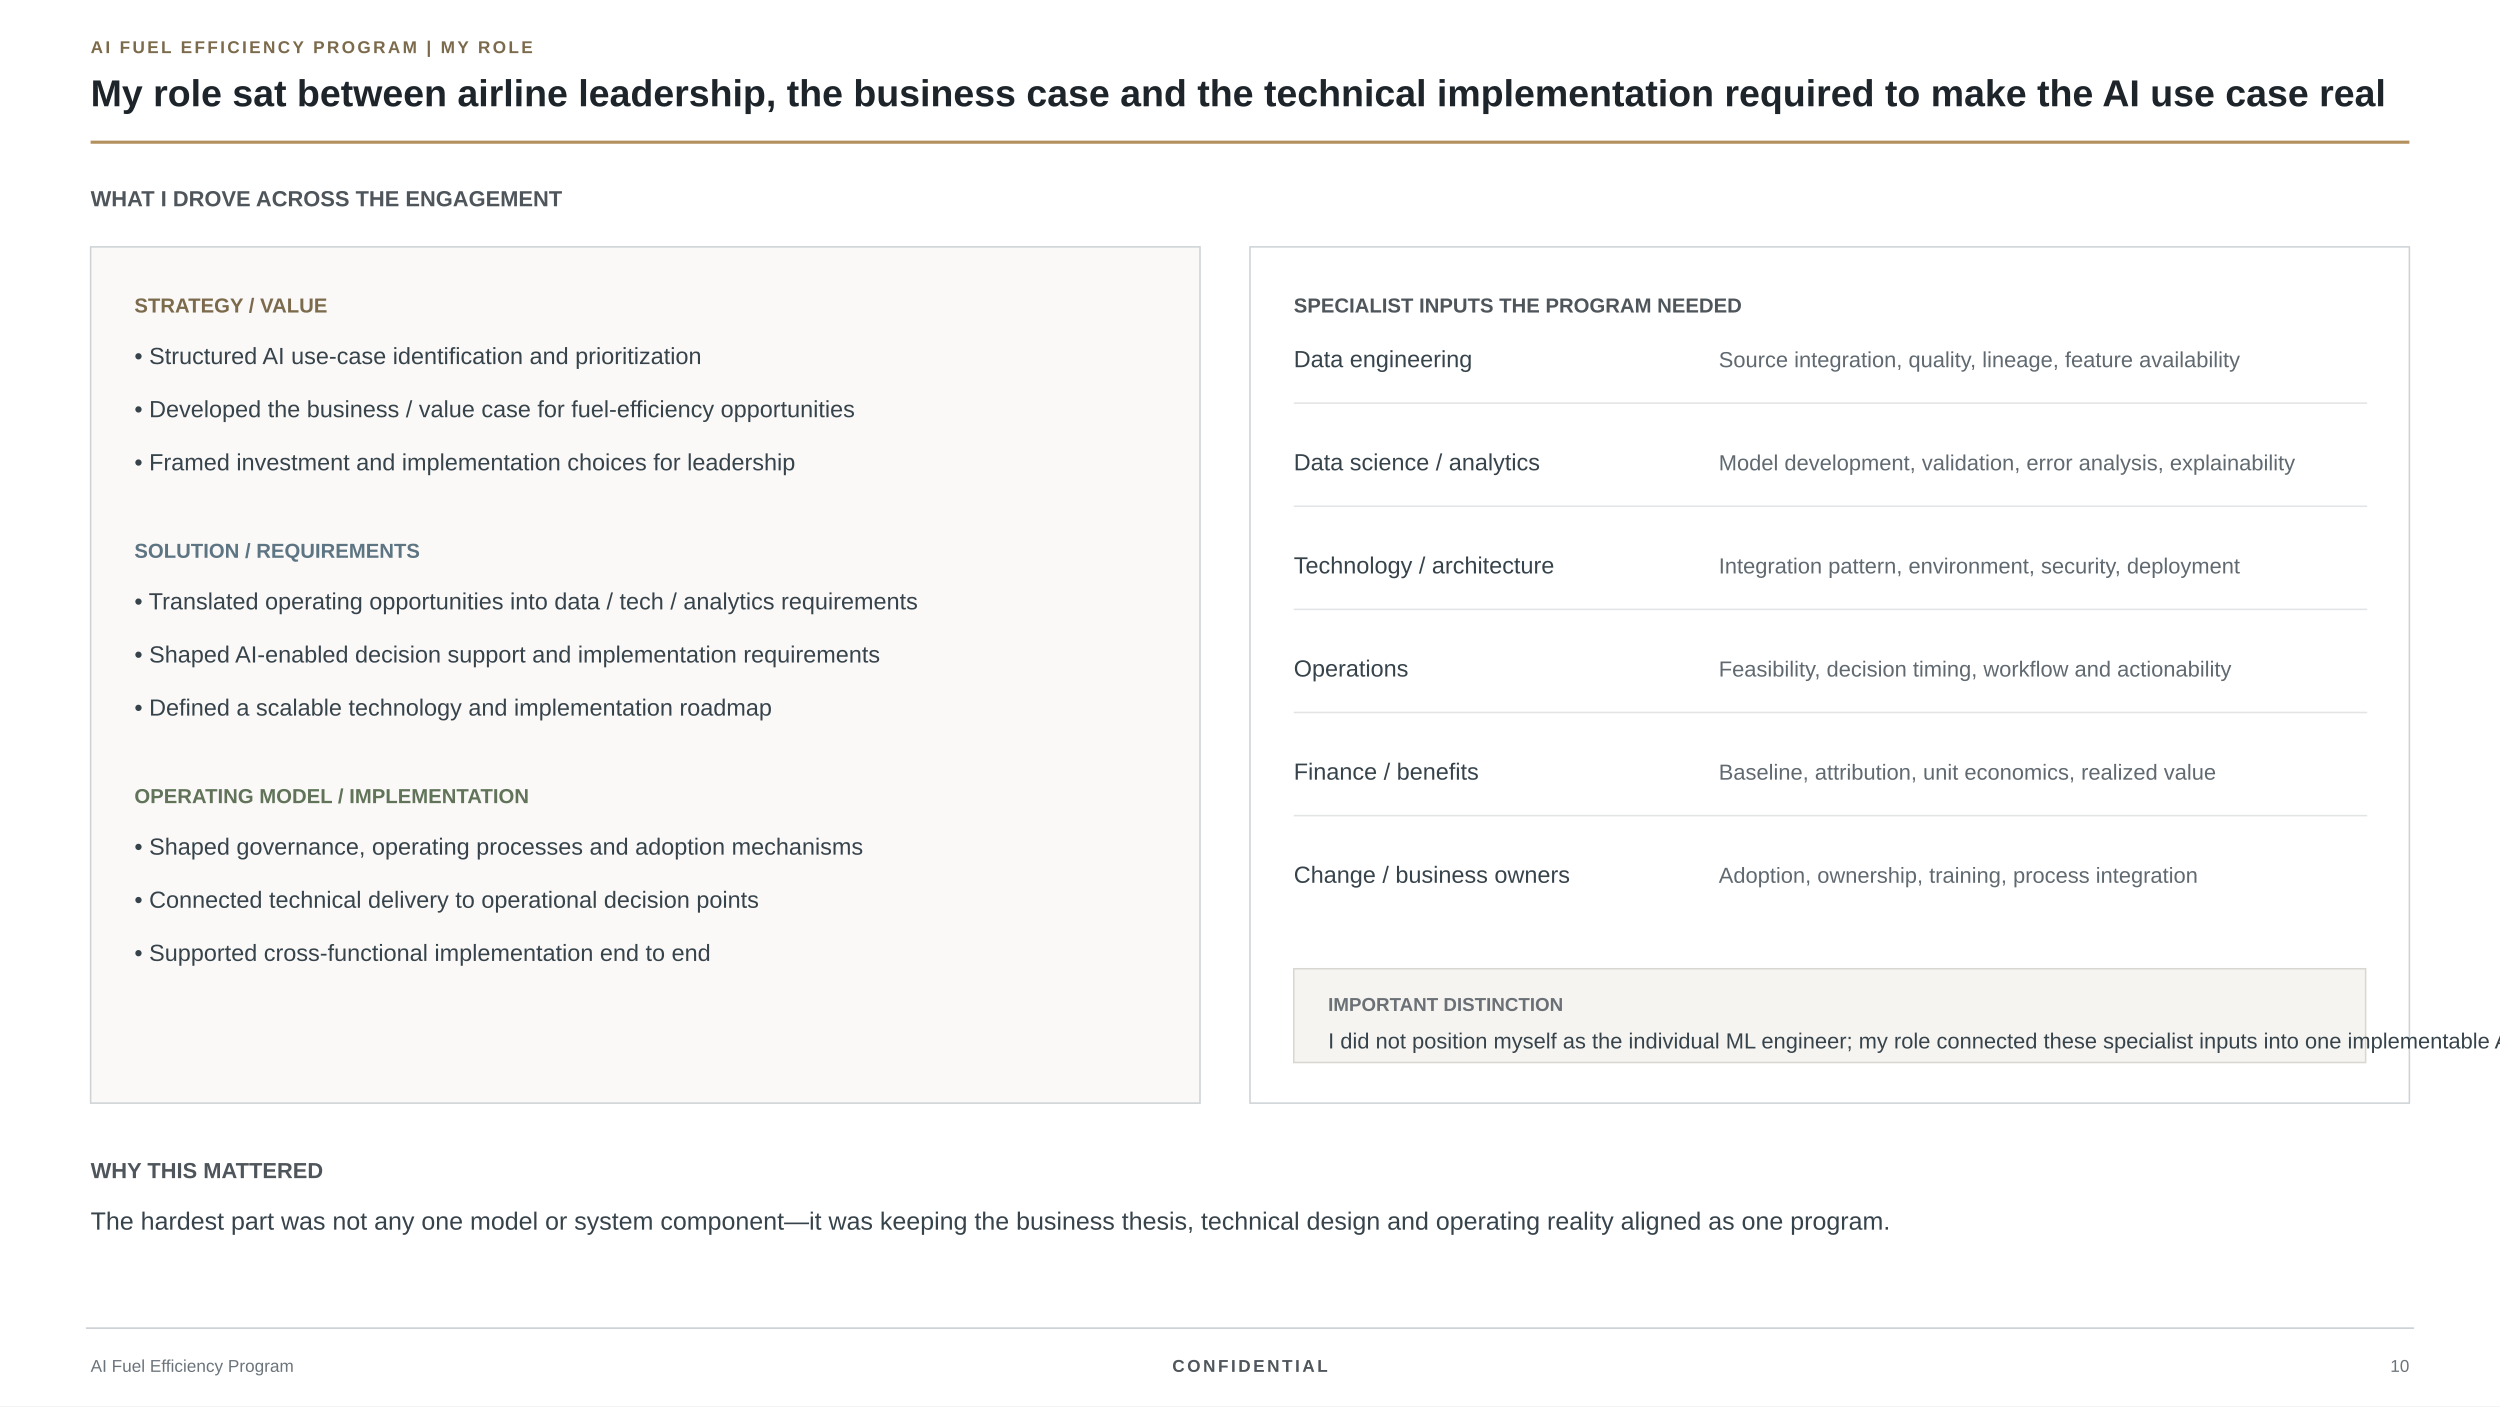
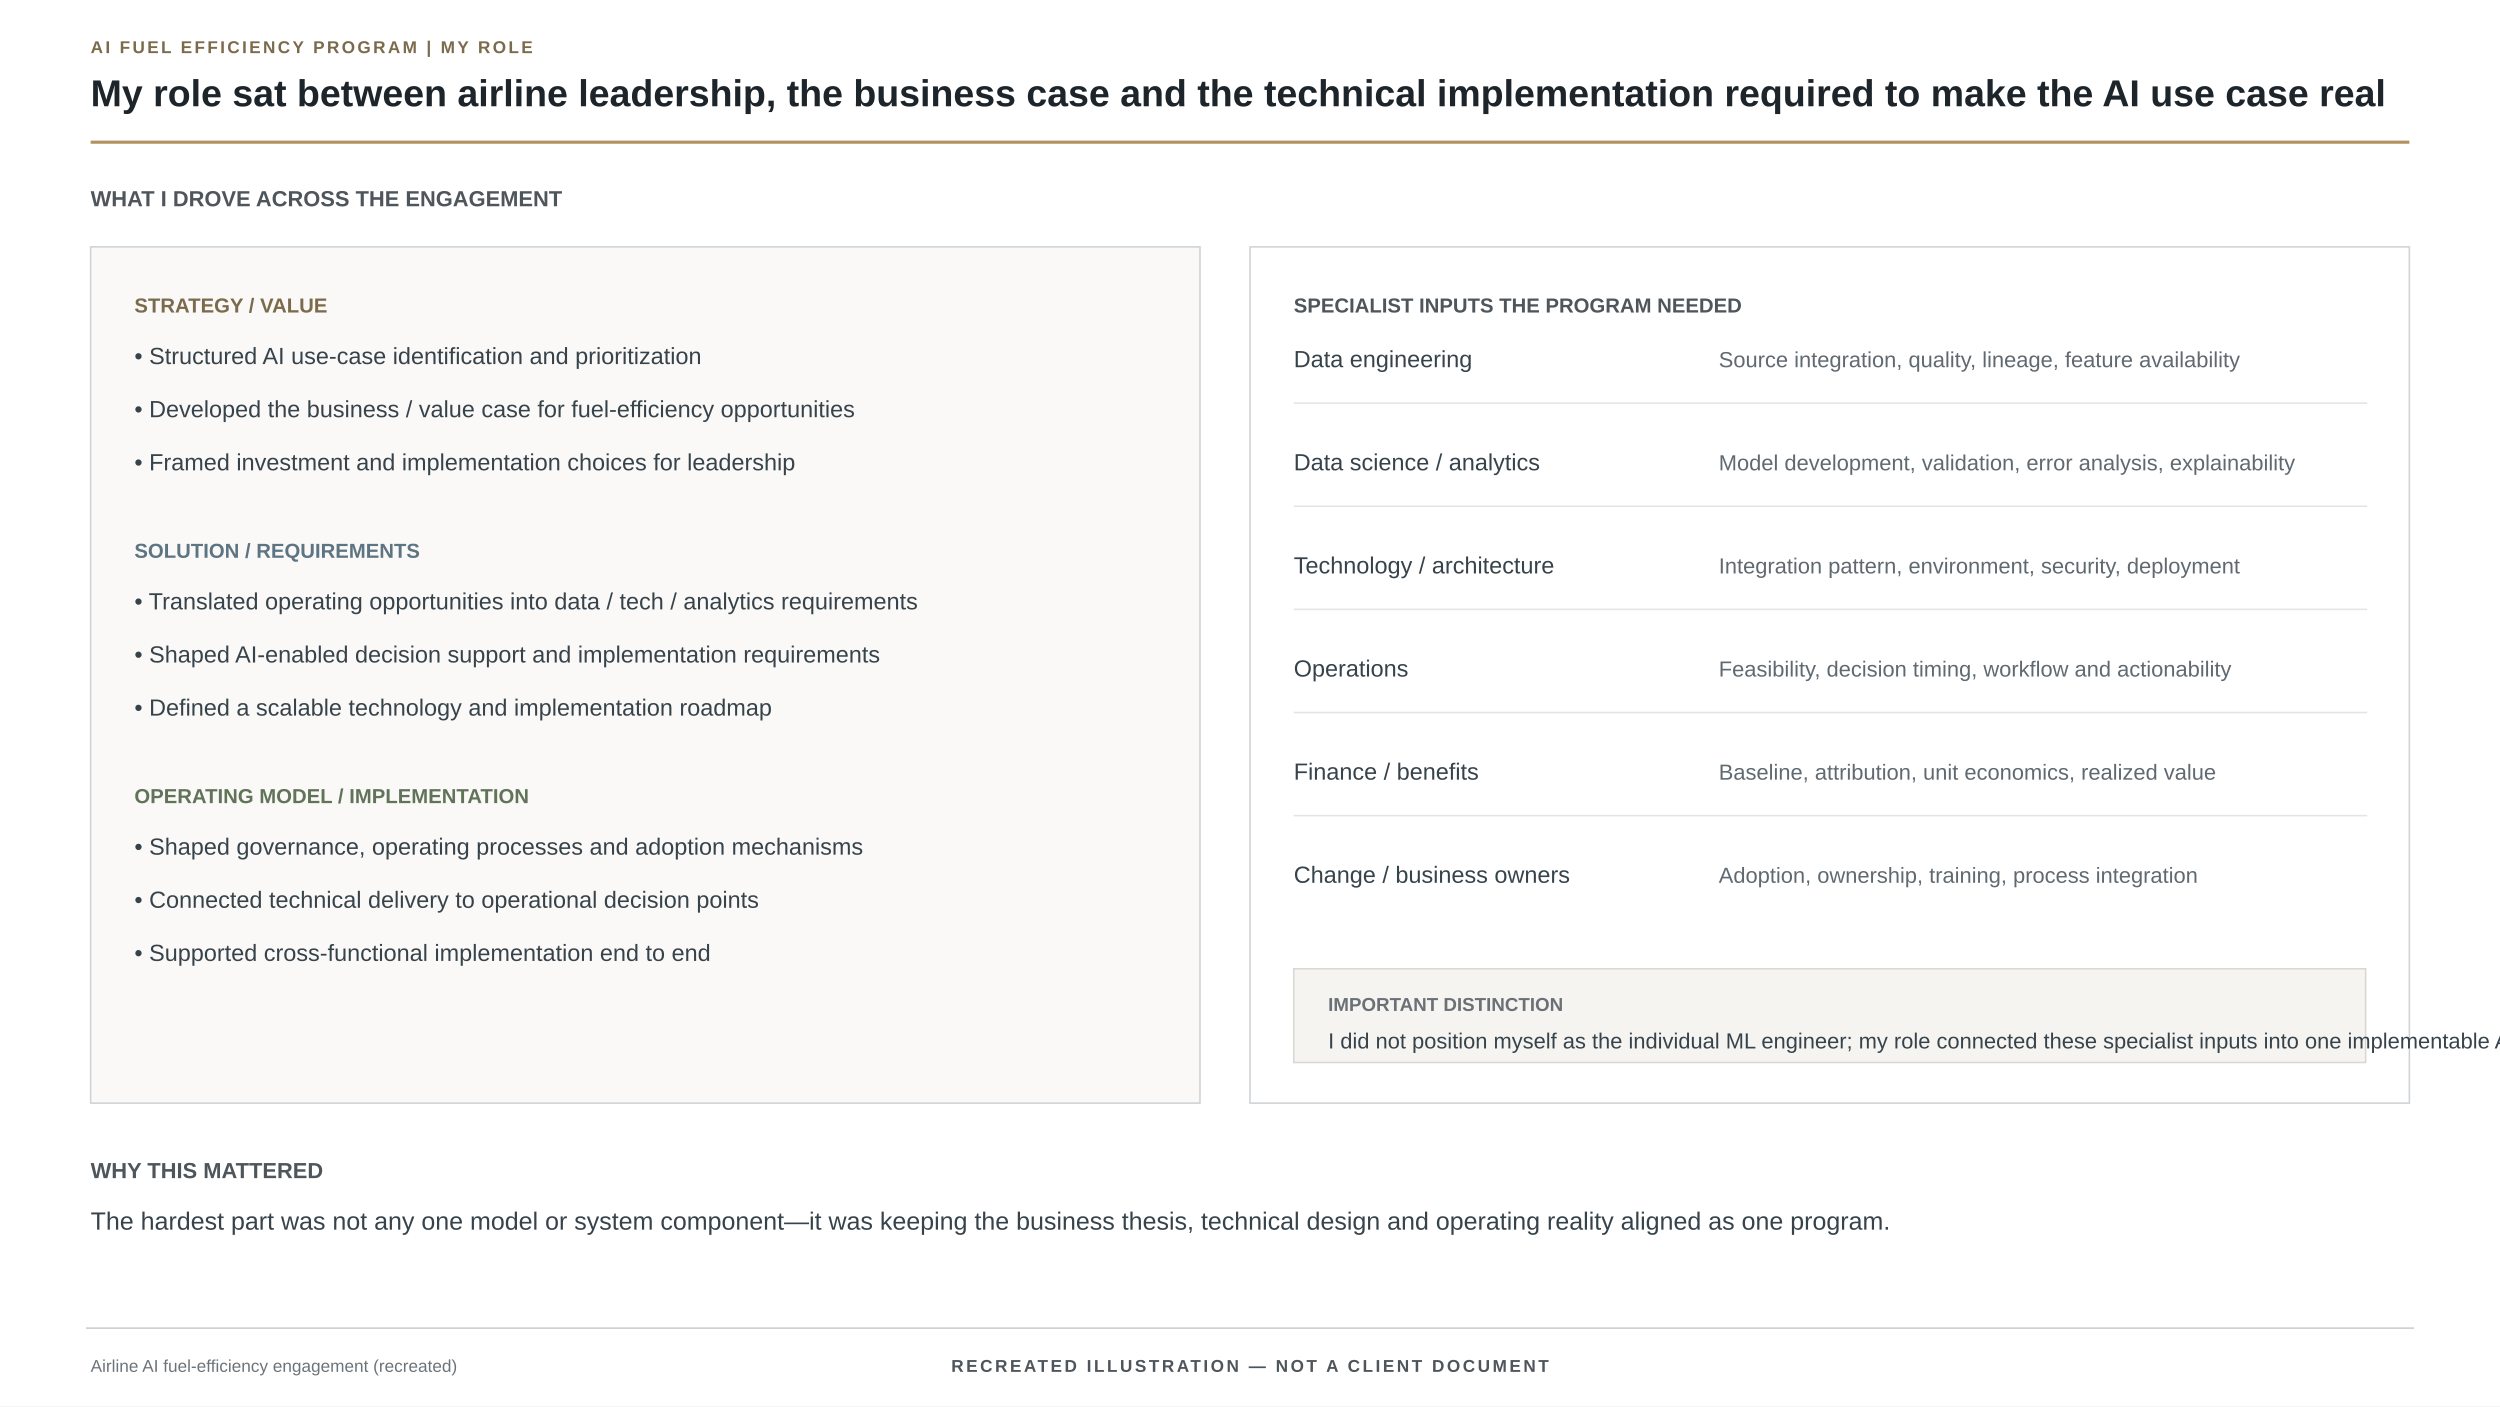
<svg xmlns="http://www.w3.org/2000/svg" width="1600" height="900" viewBox="0 0 1600 900">
  <rect width="1600" height="900" fill="#ffffff" />
  <text x="58" y="34" font-family="Arial" font-size="11" font-weight="700" letter-spacing="1.5" fill="#7b6a4b">AI FUEL EFFICIENCY PROGRAM | MY ROLE</text>
  <text x="58" y="68" font-family="Arial" font-size="24" font-weight="700" fill="#1d252b">My role sat between airline leadership, the business case and the technical implementation required to make the AI use case real</text>
  <line x1="58" y1="91" x2="1542" y2="91" stroke="#b2915f" stroke-width="2" />
  <g font-family="Arial">
    <text x="58" y="132" font-size="14" font-weight="700" fill="#4e555b">WHAT I DROVE ACROSS THE ENGAGEMENT</text>
    <rect x="58" y="158" width="710" height="548" fill="#faf9f7" stroke="#cfd3d6" />
    <text x="86" y="200" font-size="13" font-weight="700" fill="#7b6a4b">STRATEGY / VALUE</text>
    <text x="86" y="233" font-size="15" fill="#37434b">• Structured AI use-case identification and prioritization</text>
    <text x="86" y="267" font-size="15" fill="#37434b">• Developed the business / value case for fuel-efficiency opportunities</text>
    <text x="86" y="301" font-size="15" fill="#37434b">• Framed investment and implementation choices for leadership</text>
    <text x="86" y="357" font-size="13" font-weight="700" fill="#5d7483">SOLUTION / REQUIREMENTS</text>
    <text x="86" y="390" font-size="15" fill="#37434b">• Translated operating opportunities into data / tech / analytics requirements</text>
    <text x="86" y="424" font-size="15" fill="#37434b">• Shaped AI-enabled decision support and implementation requirements</text>
    <text x="86" y="458" font-size="15" fill="#37434b">• Defined a scalable technology and implementation roadmap</text>
    <text x="86" y="514" font-size="13" font-weight="700" fill="#61745a">OPERATING MODEL / IMPLEMENTATION</text>
    <text x="86" y="547" font-size="15" fill="#37434b">• Shaped governance, operating processes and adoption mechanisms</text>
    <text x="86" y="581" font-size="15" fill="#37434b">• Connected technical delivery to operational decision points</text>
    <text x="86" y="615" font-size="15" fill="#37434b">• Supported cross-functional implementation end to end</text>
    <rect x="800" y="158" width="742" height="548" fill="#ffffff" stroke="#cfd3d6" />
    <text x="828" y="200" font-size="13" font-weight="700" fill="#4e555b">SPECIALIST INPUTS THE PROGRAM NEEDED</text>
    <text x="828" y="235" font-size="15" fill="#37434b">Data engineering</text>
    <text x="1100" y="235" font-size="14" fill="#606970">Source integration, quality, lineage, feature availability</text>
    <line x1="828" y1="258" x2="1515" y2="258" stroke="#e2e4e6" />
    <text x="828" y="301" font-size="15" fill="#37434b">Data science / analytics</text>
    <text x="1100" y="301" font-size="14" fill="#606970">Model development, validation, error analysis, explainability</text>
    <line x1="828" y1="324" x2="1515" y2="324" stroke="#e2e4e6" />
    <text x="828" y="367" font-size="15" fill="#37434b">Technology / architecture</text>
    <text x="1100" y="367" font-size="14" fill="#606970">Integration pattern, environment, security, deployment</text>
    <line x1="828" y1="390" x2="1515" y2="390" stroke="#e2e4e6" />
    <text x="828" y="433" font-size="15" fill="#37434b">Operations</text>
    <text x="1100" y="433" font-size="14" fill="#606970">Feasibility, decision timing, workflow and actionability</text>
    <line x1="828" y1="456" x2="1515" y2="456" stroke="#e2e4e6" />
    <text x="828" y="499" font-size="15" fill="#37434b">Finance / benefits</text>
    <text x="1100" y="499" font-size="14" fill="#606970">Baseline, attribution, unit economics, realized value</text>
    <line x1="828" y1="522" x2="1515" y2="522" stroke="#e2e4e6" />
    <text x="828" y="565" font-size="15" fill="#37434b">Change / business owners</text>
    <text x="1100" y="565" font-size="14" fill="#606970">Adoption, ownership, training, process integration</text>
    <rect x="828" y="620" width="686" height="60" fill="#f5f4f1" stroke="#dad7d1" />
    <text x="850" y="647" font-size="12" font-weight="700" fill="#6a7075">IMPORTANT DISTINCTION</text>
    <text x="850" y="671" font-size="14" fill="#37434b">I did not position myself as the individual ML engineer; my role connected these specialist inputs into one implementable AI initiative.</text>
    <text x="58" y="754" font-size="14" font-weight="700" fill="#4e555b">WHY THIS MATTERED</text>
    <text x="58" y="787" font-size="16" fill="#37434b">The hardest part was not any one model or system component—it was keeping the business thesis, technical design and operating reality aligned as one program.</text>
  </g>
  <line x1="55" y1="850" x2="1545" y2="850" stroke="#c9ced2" />
-   <text x="58" y="878" font-family="Arial" font-size="11" fill="#6b737a">AI Fuel Efficiency Program</text>
-   <text x="800" y="878" text-anchor="middle" font-family="Arial" font-size="11" font-weight="700" letter-spacing="1.6" fill="#4e555b">CONFIDENTIAL</text>
-   <text x="1542" y="878" text-anchor="end" font-family="Arial" font-size="11" fill="#6b737a">10</text>
+   <text x="58" y="878" font-family="Arial" font-size="11" fill="#6b737a">Airline AI fuel-efficiency engagement (recreated)</text>
+   <text x="800" y="878" text-anchor="middle" font-family="Arial" font-size="11" font-weight="700" letter-spacing="1.6" fill="#4e555b">RECREATED ILLUSTRATION — NOT A CLIENT DOCUMENT</text>
</svg>
